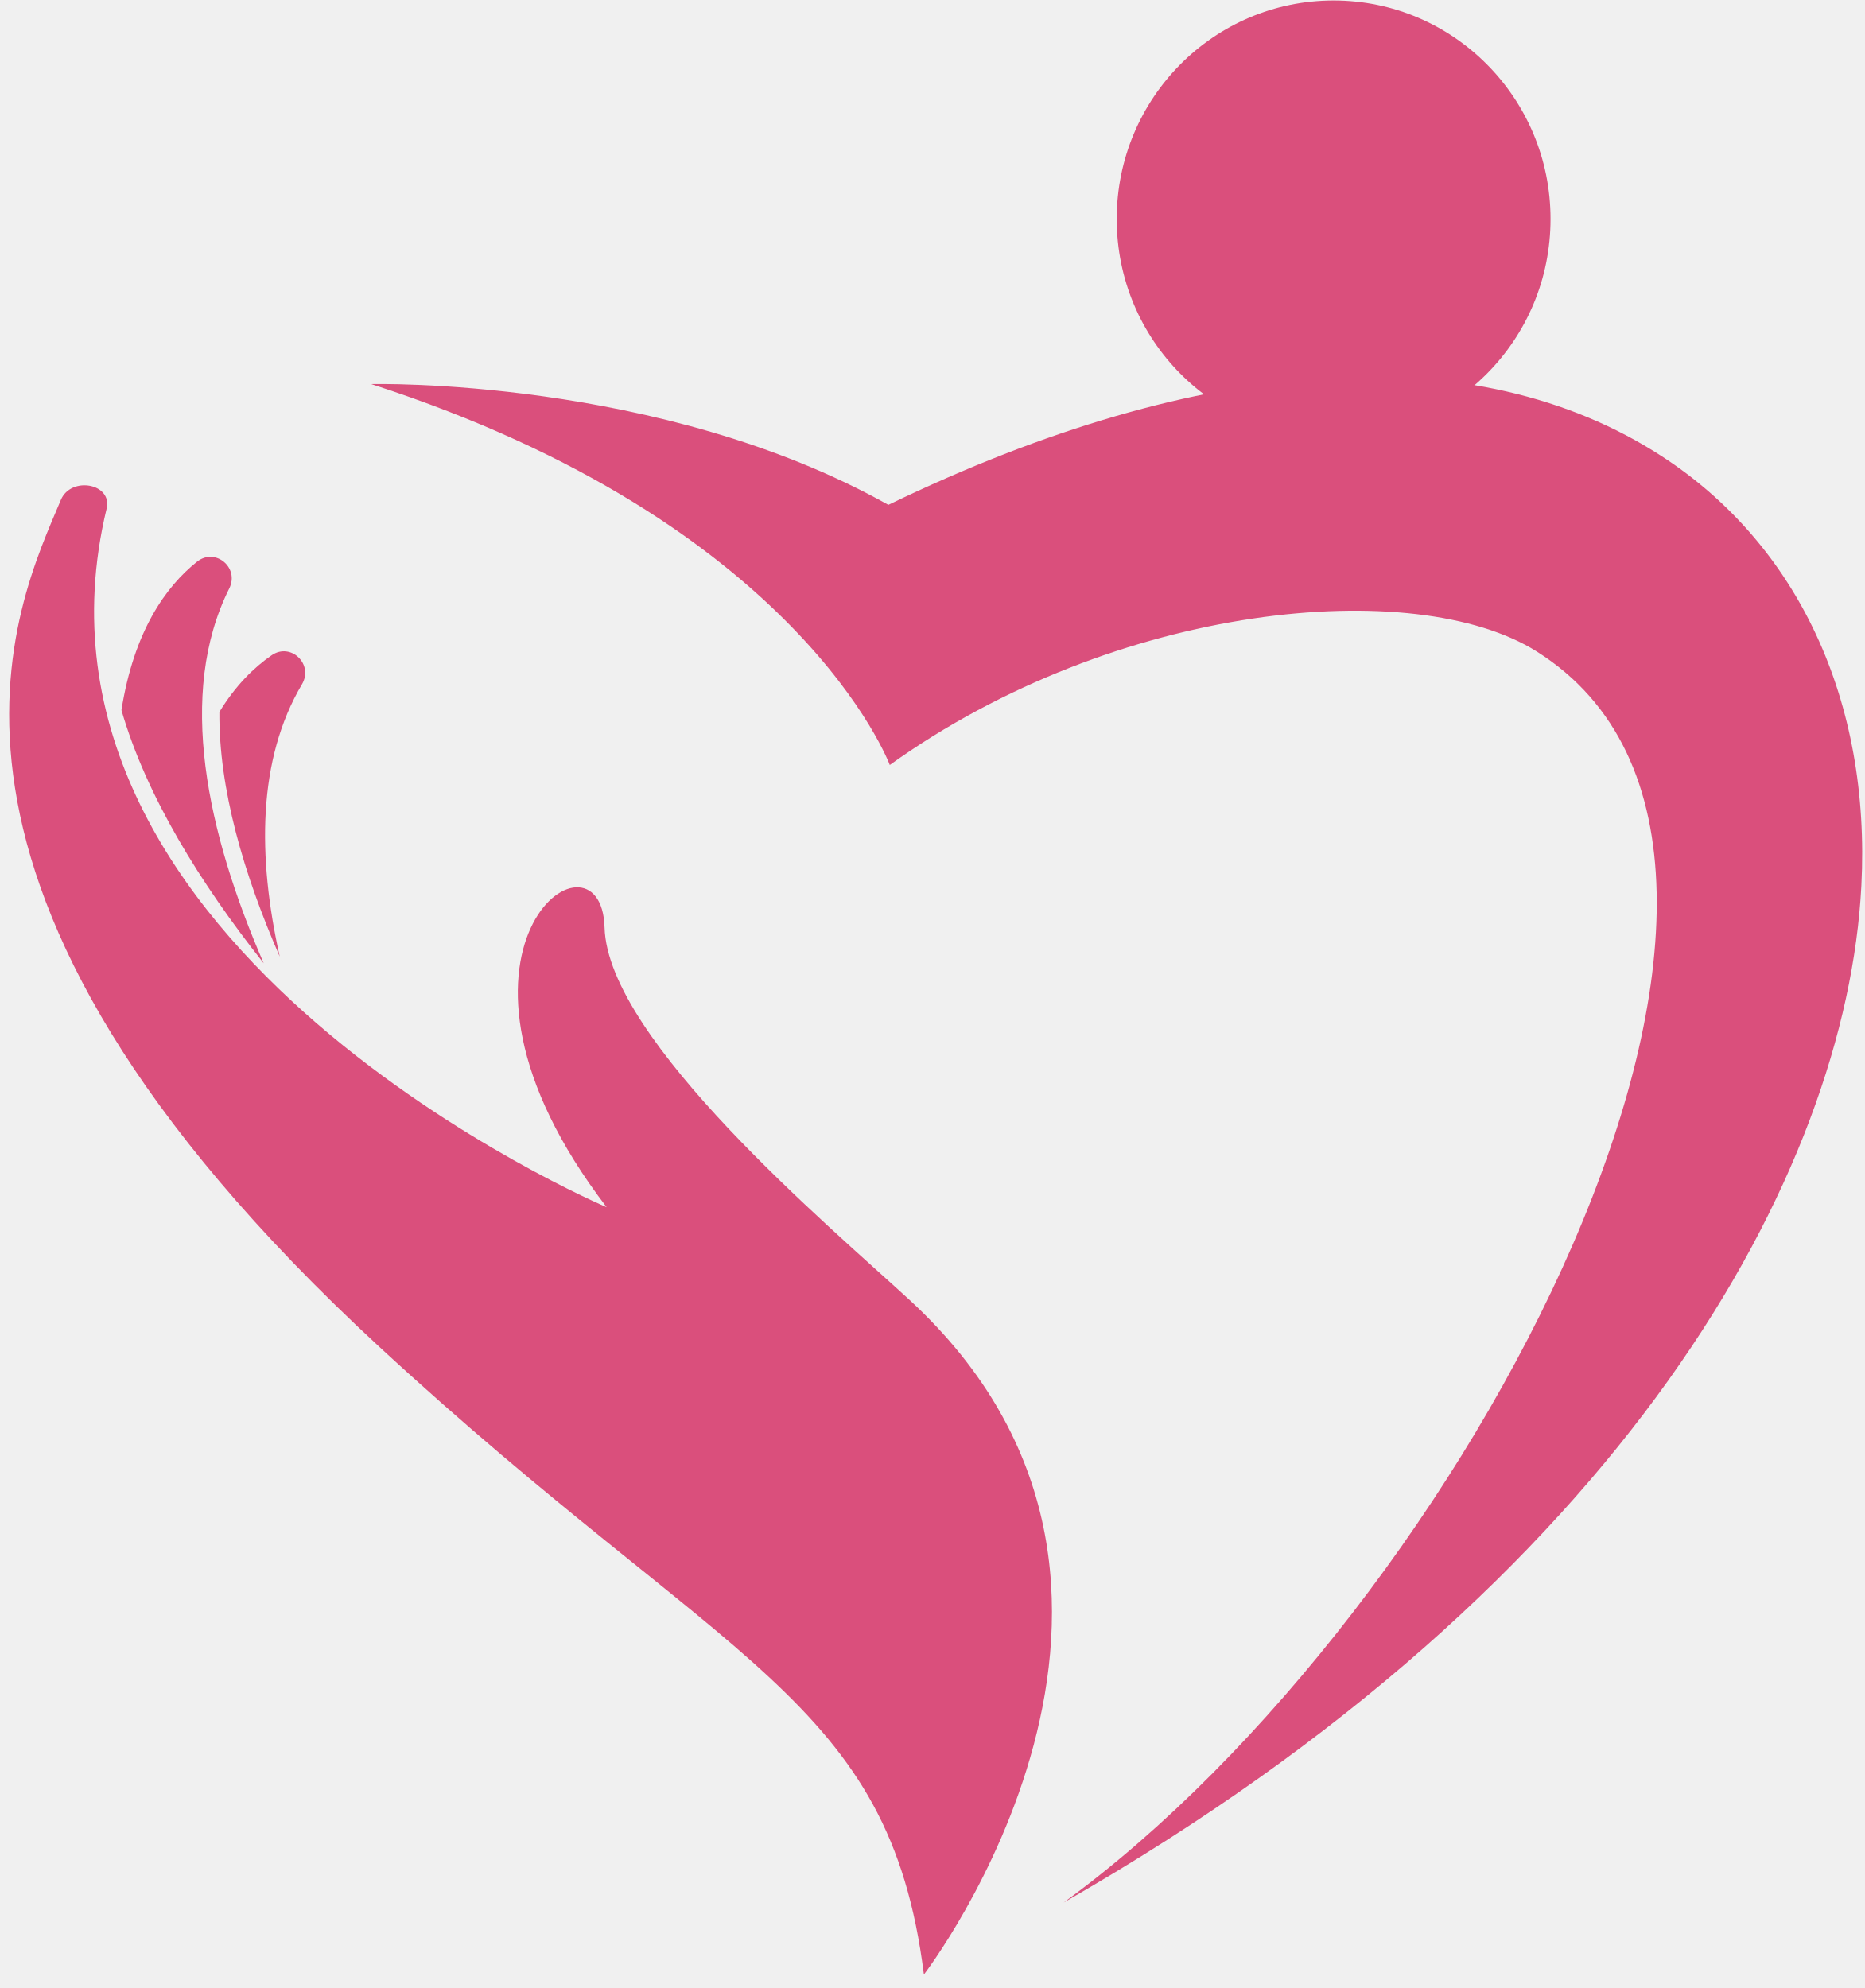
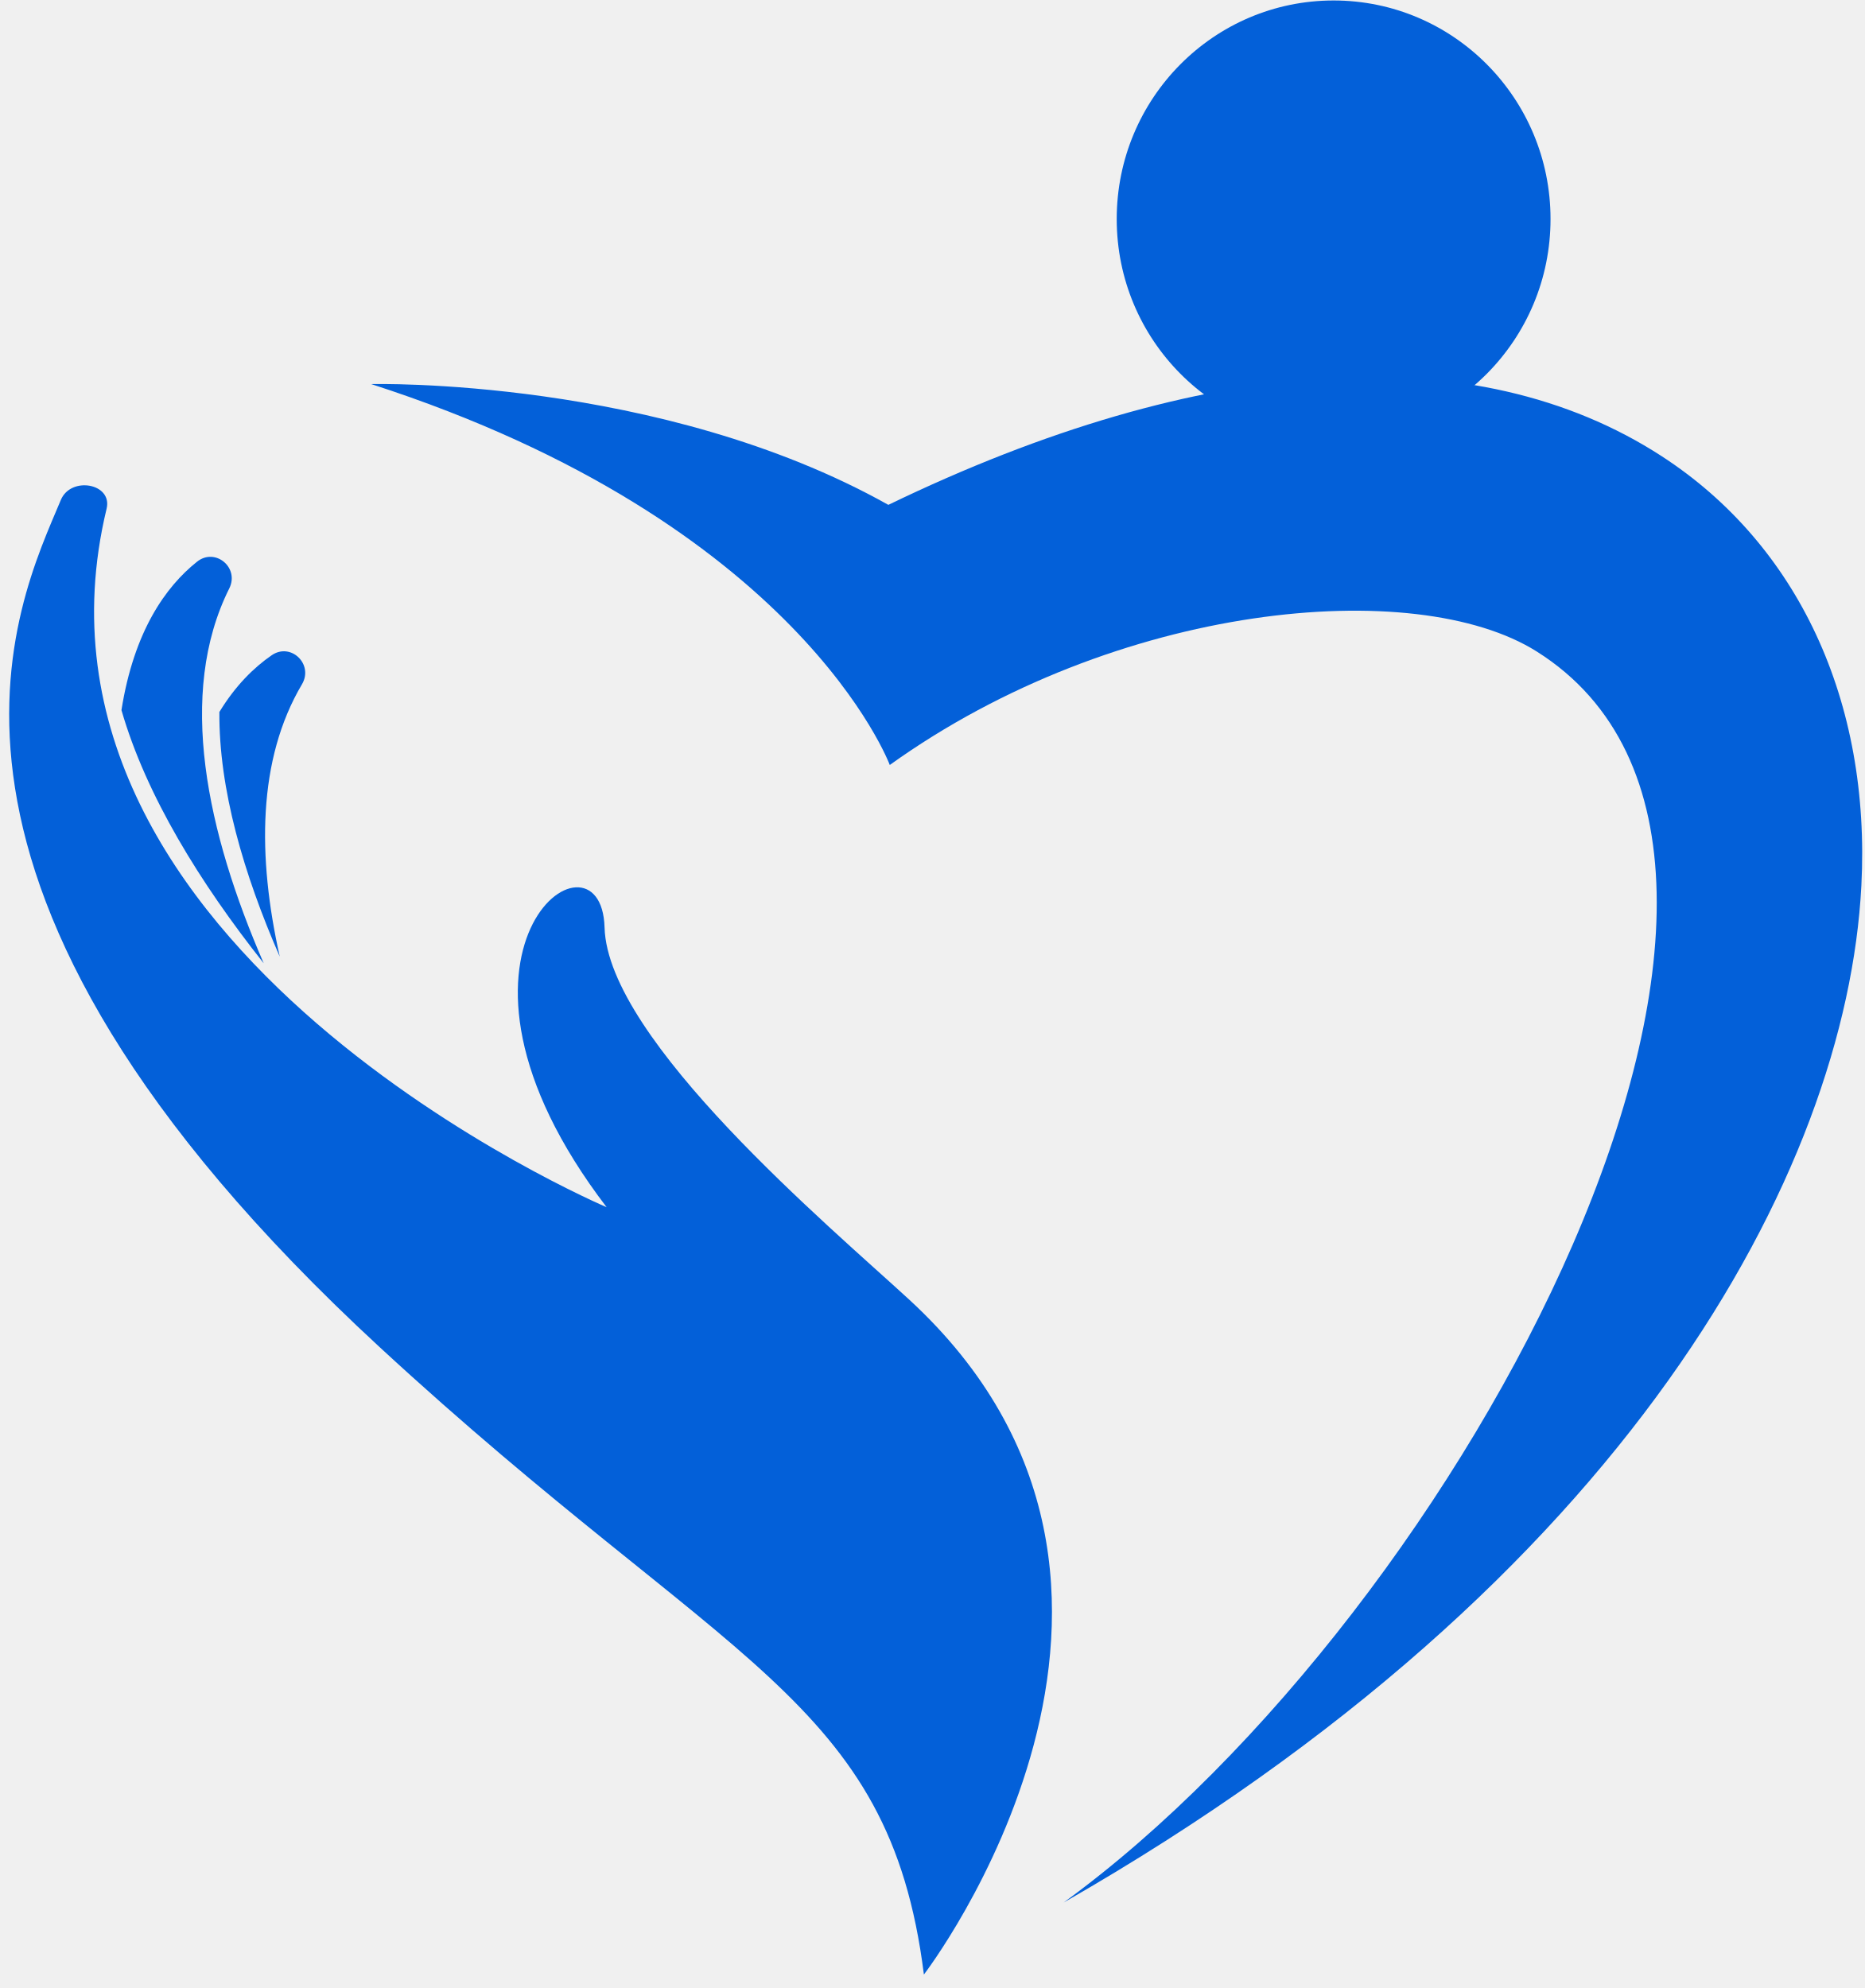
<svg xmlns="http://www.w3.org/2000/svg" version="1.1" width="121" height="129">
  <svg width="121" height="129" viewBox="0 0 121 129" fill="none">
-     <path d="M7.88 46.079C8.693 40.945 10.76 38.062 12.781 36.451C13.958 35.506 15.552 36.829 14.875 38.183C11.458 45.019 13.427 54.033 17.109 62.506C12.995 57.309 9.489 51.649 7.88 46.079Z" fill="#DA4F7C" />
+     <path d="M7.88 46.079C8.693 40.945 10.76 38.062 12.781 36.451C13.958 35.506 15.552 36.829 14.875 38.183C11.458 45.019 13.427 54.033 17.109 62.506C12.995 57.309 9.489 51.649 7.88 46.079Z" fill="#0360d9" />
    <mask id="SvgjsMask1002" style="mask-type:luminance" maskUnits="userSpaceOnUse" x="0" y="31" width="70" height="98">
      <path d="M0 31.39H69.333V128.016H0V31.39Z" fill="white" />
    </mask>
    <g mask="url(#mask0_88_264)">
-       <path d="M58.995 84.336C53.885 79.632 39.427 67.494 39.224 60.181C39.016 52.862 26.578 61.614 39.359 78.335C39.359 78.335 0.01 61.635 6.917 33.007C7.312 31.363 4.599 30.881 3.948 32.44C1.135 39.181 -8.063 57.23 24.635 87.418C47.161 108.213 57.682 110.129 59.943 128.126C59.943 128.126 79.255 103 58.995 84.336Z" fill="#DA4F7C" />
-       <path d="M14.234 46.2C14.193 51.187 15.807 56.71 18.151 62.076C16.698 55.587 16.703 49.287 19.594 44.399C20.359 43.097 18.864 41.664 17.625 42.52C16.469 43.318 15.276 44.488 14.234 46.2Z" fill="#DA4F7C" />
+       <path d="M58.995 84.336C53.885 79.632 39.427 67.494 39.224 60.181C39.016 52.862 26.578 61.614 39.359 78.335C39.359 78.335 0.01 61.635 6.917 33.007C7.312 31.363 4.599 30.881 3.948 32.44C1.135 39.181 -8.063 57.23 24.635 87.418C47.161 108.213 57.682 110.129 59.943 128.126C59.943 128.126 79.255 103 58.995 84.336Z" fill="#0360d9" />
+       <path d="M14.234 46.2C14.193 51.187 15.807 56.71 18.151 62.076C16.698 55.587 16.703 49.287 19.594 44.399C20.359 43.097 18.864 41.664 17.625 42.52C16.469 43.318 15.276 44.488 14.234 46.2Z" fill="#0360d9" />
    </g>
    <mask id="SvgjsMask1001" style="mask-type:luminance" maskUnits="userSpaceOnUse" x="24" y="23" width="97" height="102">
      <path d="M24 23.326H120.948V124.126H24V23.326Z" fill="white" />
    </mask>
    <g mask="url(#mask1_88_264)">
-       <path d="M107.807 29.599C95.729 21.761 78.01 22.906 57.636 32.76C42.807 24.449 24.083 24.922 24.083 24.922C51.891 33.904 57.729 49.639 57.729 49.639C72.453 39.076 91.839 37.317 99.708 42.278C120.823 55.592 95.062 104.491 69.01 123.454C105.568 102.522 119.807 76.036 120.766 57.477C121.385 45.502 116.662 35.343 107.807 29.599Z" fill="#DA4F7C" />
+       <path d="M107.807 29.599C95.729 21.761 78.01 22.906 57.636 32.76C42.807 24.449 24.083 24.922 24.083 24.922C51.891 33.904 57.729 49.639 57.729 49.639C72.453 39.076 91.839 37.317 99.708 42.278C120.823 55.592 95.062 104.491 69.01 123.454C105.568 102.522 119.807 76.036 120.766 57.477C121.385 45.502 116.662 35.343 107.807 29.599Z" fill="#0360d9" />
    </g>
    <mask id="SvgjsMask1000" style="mask-type:luminance" maskUnits="userSpaceOnUse" x="72" y="0" width="30" height="29">
      <path d="M72 0H101.333V28.702H72V0Z" fill="white" />
    </mask>
    <g mask="url(#mask2_88_264)">
-       <path d="M100.599 14.211C100.599 22.05 94.297 28.397 86.526 28.397C78.755 28.397 72.453 22.05 72.453 14.211C72.453 6.378 78.755 0.031 86.526 0.031C94.297 0.031 100.599 6.378 100.599 14.211Z" fill="#DA4F7C" />
+       <path d="M100.599 14.211C100.599 22.05 94.297 28.397 86.526 28.397C78.755 28.397 72.453 22.05 72.453 14.211C72.453 6.378 78.755 0.031 86.526 0.031C94.297 0.031 100.599 6.378 100.599 14.211Z" fill="#0360d9" />
    </g>
  </svg>
  <style>@media (prefers-color-scheme: light) { :root { filter: none; } }
</style>
</svg>
